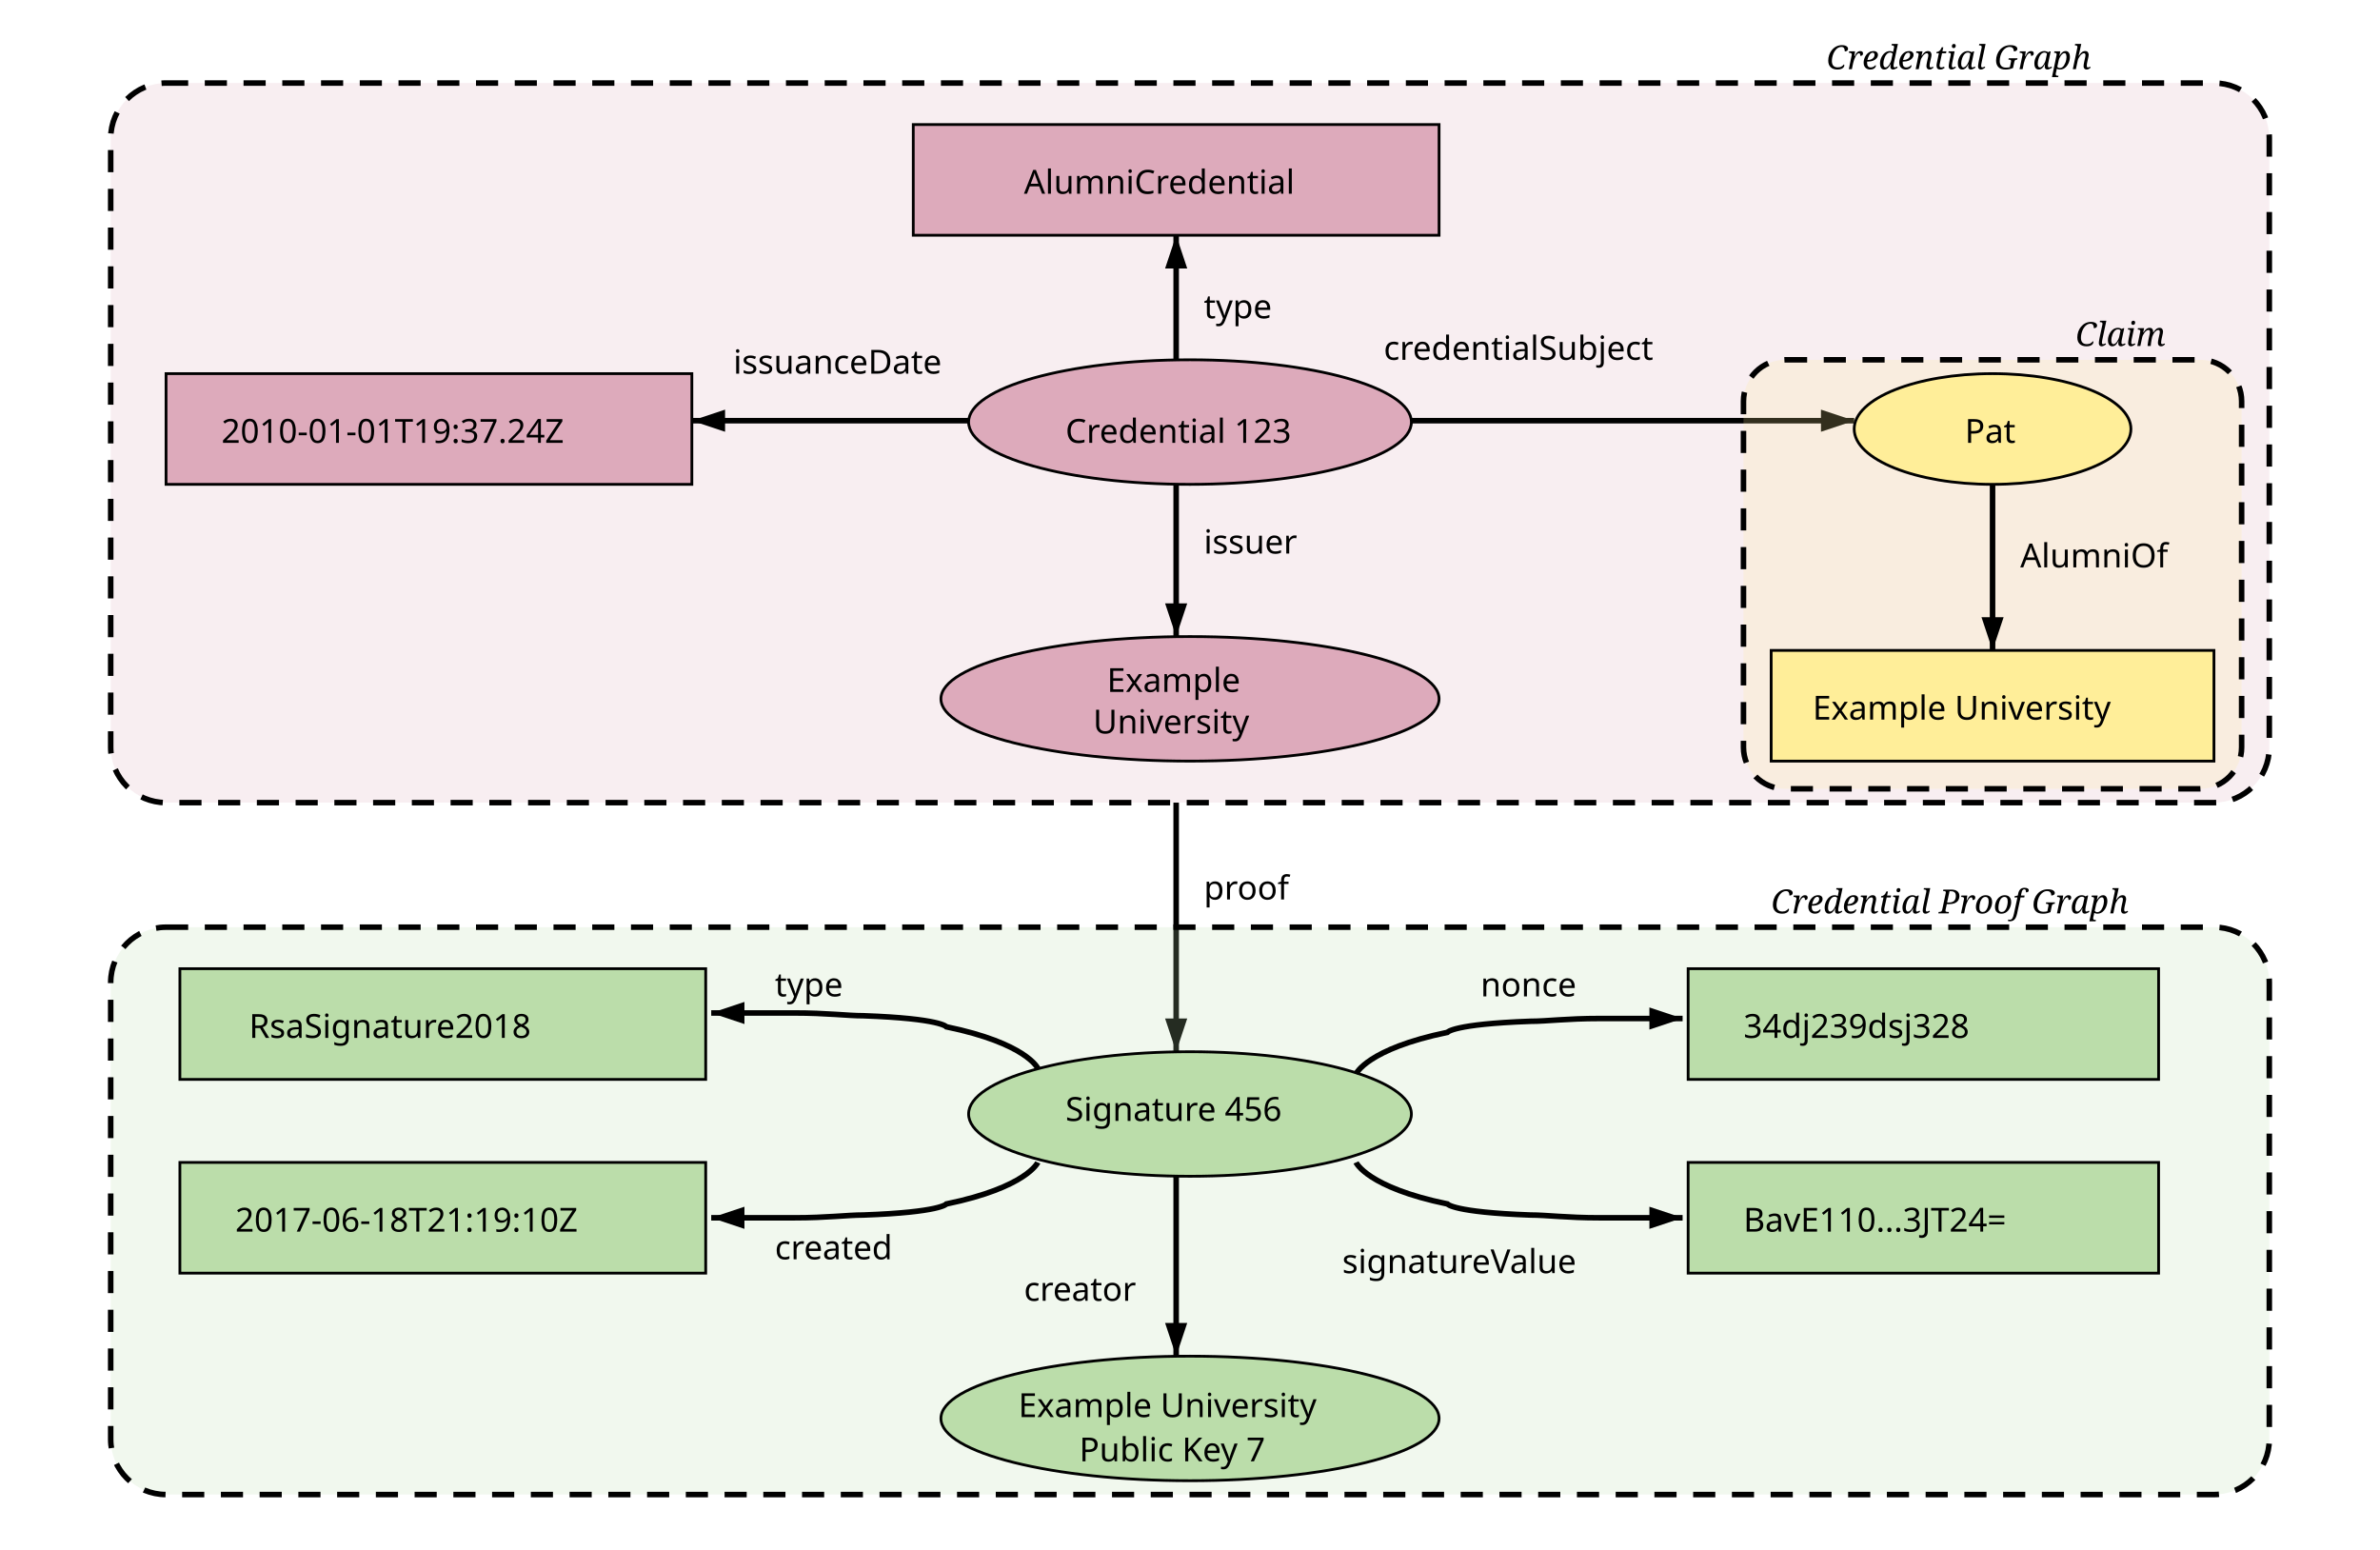
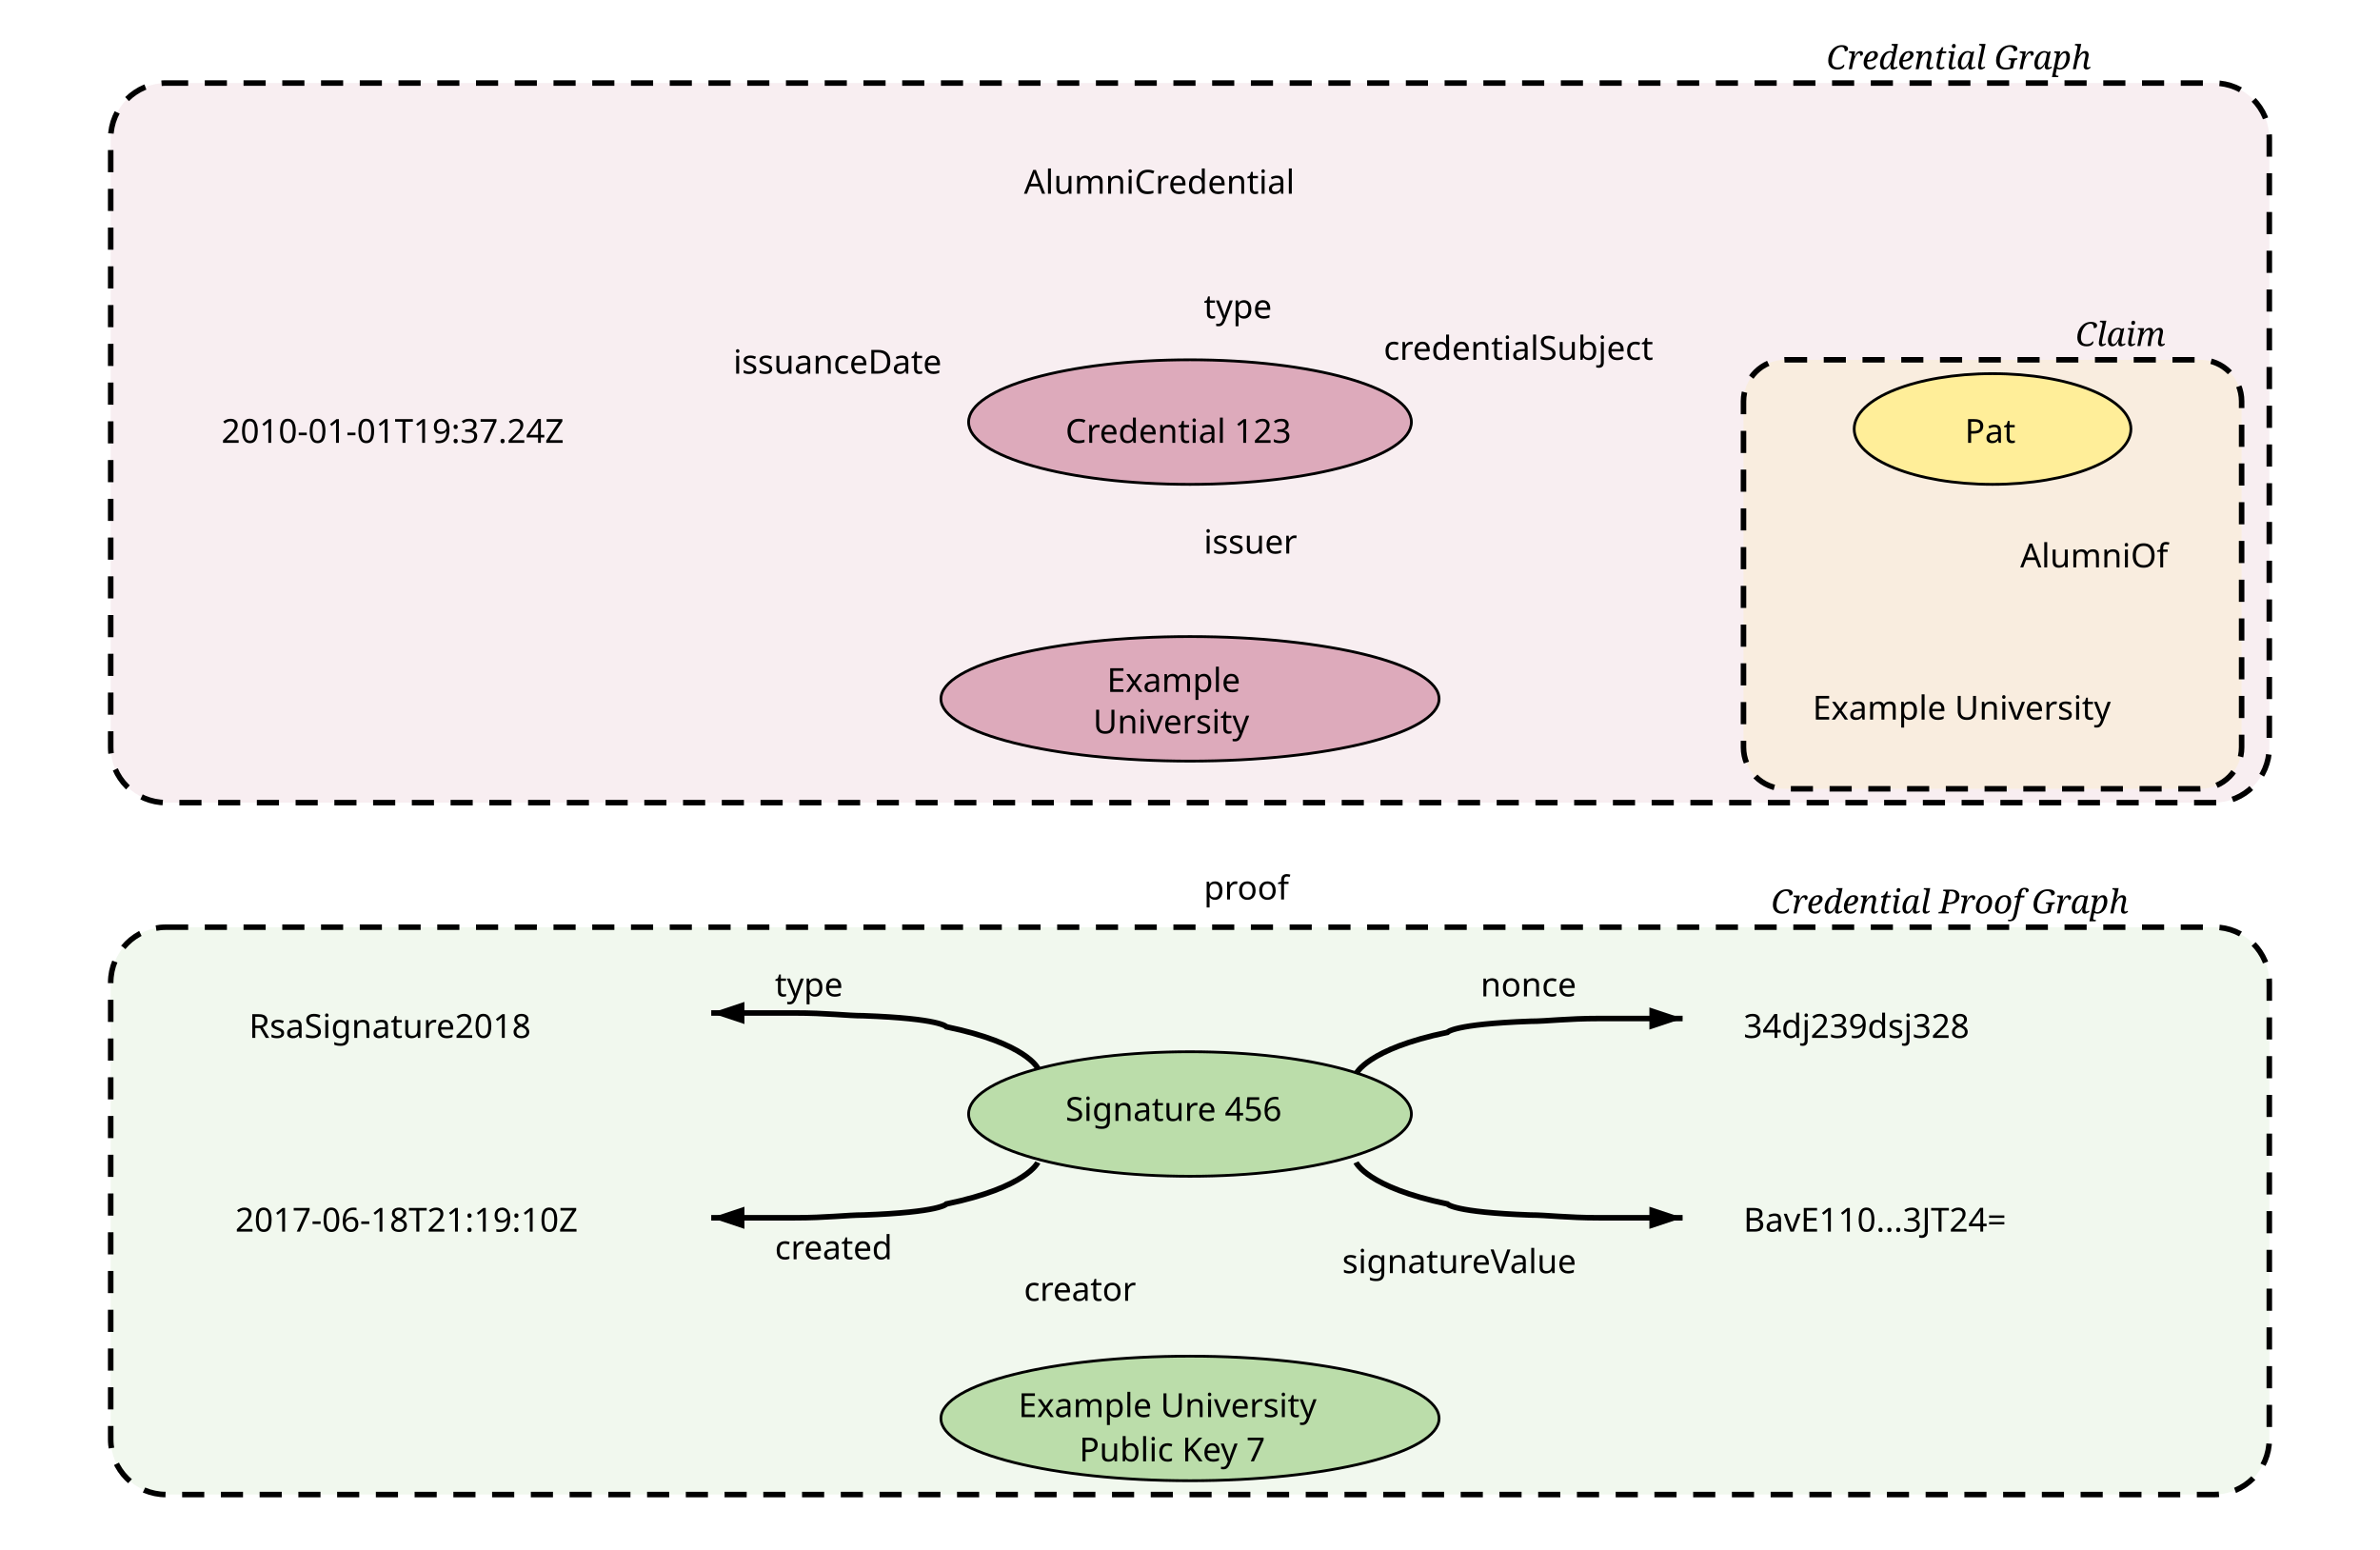
- <svg xmlns="http://www.w3.org/2000/svg" version="1.1" viewBox="0 130 860 560" fill="none">
+ <svg xmlns="http://www.w3.org/2000/svg" viewBox="0 130 860 560" fill="none">
  <defs>
+     <marker id="arrow" viewBox="0 0 6 4" refX="6" refY="2" fill="#000" markerWidth="6" markerHeight="4" orient="auto">
+       <path d="M0 0v4l6-2z" />
+     </marker>
    <style>
-       rect { stroke-width: 1 ; stroke: #000}
- 		  .graph { stroke-width: 2; stroke-dasharray: 8,6; fill-opacity: 0.2}
- 			.graph-label {font-family: serif ; font-style: italic }
- 			line, .arcs { stroke: #000 ; stroke-width: 2; marker-end: url(#arrow) }
-   		text { fill: #000; font-size: 12 ; font-family: sans-serif }
- 			.credential &gt; rect { fill: #dab}
- 			.credential-proof &gt; rect { fill: #bda}
- 			.claim &gt; rect { fill: #fe9}
- 		  .background { stroke: none; fill: #fff}
- 
-   	</style>
-     <marker id="arrow" viewBox="0 0 6 4" refX="6" refY="2" fill="#000" markerWidth="6" markerHeight="4" orient="auto">
-       <path d="M0 0v4l6 -2z" />
-     </marker>
+    rect{stroke-width:1;stroke:#000}.graph{stroke-width:2;stroke-dasharray:8,6;fill-opacity:.2}.graph-label{font-family:serif;font-style:italic}.arcs,line{stroke:#000;stroke-width:2;marker-end:url(#arrow)}text{fill:#000;font-size:12;font-family:sans-serif}.credential&gt;rect{fill:#dab}.credential-proof&gt;rect{fill:#bda}.claim&gt;rect{fill:#fe9}
+   </style>
  </defs>
-   <rect class="background" width="864" height="958" />
-   <g>
-     <g class="credential">
-       <text class="graph-label" x="660" y="155">Credential Graph</text>
-       <rect x="40" y="160" rx="20" width="780" height="260" class="graph" />
-       <rect x="350" y="260" rx="80" width="160" ry="25" height="45" />
-       <text x="385" y="290">Credential 123</text>
-       <line x1="350" y1="282" x2="250" y2="282" />
-       <text x="265" y="265">issuanceDate</text>
-       <rect x="60" y="265" width="190" height="40" />
-       <text x="80" y="290">2010-01-01T19:37.24Z</text>
-       <line x1="425" y1="260" x2="425" y2="215" />
-       <text x="435" y="245">type</text>
-       <rect x="330" y="175" width="190" height="40" />
-       <text x="370" y="200">AlumniCredential</text>
-       <line x1="510" y1="282" x2="670" y2="282" />
-       <text x="500" y="260">credentialSubject</text>
-       <g class="claim">
-         <rect x="630" y="260" width="180" height="155" class="graph" rx="15" />
-         <text x="750" y="255" class="graph-label">Claim</text>
-         <rect x="670" y="265" width="100" height="40" rx="50" ry="20" />
-         <text x="710" y="290">Pat</text>
-         <line x1="720" y1="305" x2="720" y2="365" />
-         <text x="730" y="335">AlumniOf</text>
-         <rect x="640" y="365" width="160" height="40" />
-         <text x="655" y="390" fill="#000">Example University</text>
-       </g>
-       <line x1="425" y1="305" x2="425" y2="360" />
-       <text x="435" y="330">issuer</text>
-       <rect x="340" y="360" rx="90" width="180" ry="25" height="45" />
-       <text x="400" y="380">Example
+   <path style="stroke:none;fill:#fff" d="M0 0h864v958H0z" />
+   <g class="credential">
+     <text class="graph-label" x="660" y="155">Credential Graph</text>
+     <rect x="40" y="160" rx="20" width="780" height="260" class="graph" />
+     <rect x="350" y="260" rx="80" width="160" ry="25" height="45" />
+     <text x="385" y="290">Credential 123</text>
+     <path d="M350 282H250" />
+     <text x="265" y="265">issuanceDate</text>
+     <path d="M60 265h190v40H60z" />
+     <text x="80" y="290">2010-01-01T19:37.24Z</text>
+     <path d="M425 260v-45" />
+     <text x="435" y="245">type</text>
+     <path d="M330 175h190v40H330z" />
+     <text x="370" y="200">AlumniCredential</text>
+     <path d="M510 282h160" />
+     <text x="500" y="260">credentialSubject</text>
+     <g class="claim">
+       <rect x="630" y="260" width="180" height="155" class="graph" rx="15" />
+       <text x="750" y="255" class="graph-label">Claim</text>
+       <rect x="670" y="265" width="100" height="40" rx="50" ry="20" />
+       <text x="710" y="290">Pat</text>
+       <path d="M720 305v60" />
+       <text x="730" y="335">AlumniOf</text>
+       <path d="M640 365h160v40H640z" />
+       <text x="655" y="390" fill="#000">Example University</text>
+     </g>
+     <path d="M425 305v55" />
+     <text x="435" y="330">issuer</text>
+     <rect x="340" y="360" rx="90" width="180" ry="25" height="45" />
+     <text x="400" y="380">Example
						<tspan x="395" dy="15">University</tspan>
-       </text>
-     </g>
-     <line x1="425" y1="420" x2="425" y2="510" />
-     <text x="435" y="455">proof</text>
-     <g class="credential-proof">
-       <text class="graph-label" x="640" y="460">Credential Proof Graph</text>
-       <rect x="40" y="465" rx="20" width="780" height="205" class="graph" />
-       <rect x="350" y="510" width="160" height="45" rx="80" ry="25" />
-       <text x="385" y="535">Signature 456</text>
-       <path class="arcs" d="m375 516c0 0 -4 -9 -33 -15c0 0 -2 -3 -30 -4c-6 0 -13 -1 -25 -1h-30" />
-       <text x="280" y="490">type</text>
-       <rect x="65" y="480" height="40" width="190" />
-       <text x="90" y="505">RsaSignature2018</text>
-       <path class="arcs" d="m375 550c0 0 -4 9 -33 15c0 0 -2 3 -30 4c-6 0 -13 1 -25 1h-30" />
-       <text x="280" y="585">created</text>
-       <rect x="65" y="550" width="190" height="40" />
-       <text x="85" y="575">2017-06-18T21:19:10Z</text>
-       <path class="arcs" d="m490 518c0 0 4 -9 33 -15c0 0 2 -3 30 -4c6 0 13 -1 25 -1h30" />
-       <text x="535" y="490">nonce</text>
-       <rect x="610" y="480" width="170" height="40" />
-       <text x="630" y="505">34dj239dsj328</text>
-       <path class="arcs" d="m490 550c0 0 4 9 33 15c0 0 2 3 30 4c6 0 13 1 25 1h30" />
-       <text x="485" y="590">signatureValue</text>
-       <rect x="610" y="550" width="170" height="40" />
-       <text x="630" y="575">BavE110...3JT24=</text>
-       <line x1="425" y1="555" x2="425" y2="620" />
-       <text x="370" y="600">creator</text>
-       <rect x="340" y="620" rx="90" width="180" ry="25" height="45" />
-       <text x="368" y="642">Example University
+     </text>
+   </g>
+   <path d="M425 420v90" />
+   <text x="435" y="455">proof</text>
+   <g class="credential-proof">
+     <text class="graph-label" x="640" y="460">Credential Proof Graph</text>
+     <rect x="40" y="465" rx="20" width="780" height="205" class="graph" />
+     <rect x="350" y="510" width="160" height="45" rx="80" ry="25" />
+     <text x="385" y="535">Signature 456</text>
+     <path class="arcs" d="M375 516s-4-9-33-15c0 0-2-3-30-4-6 0-13-1-25-1h-30" />
+     <text x="280" y="490">type</text>
+     <path d="M65 480h190v40H65z" />
+     <text x="90" y="505">RsaSignature2018</text>
+     <path class="arcs" d="M375 550s-4 9-33 15c0 0-2 3-30 4-6 0-13 1-25 1h-30" />
+     <text x="280" y="585">created</text>
+     <path d="M65 550h190v40H65z" />
+     <text x="85" y="575">2017-06-18T21:19:10Z</text>
+     <path class="arcs" d="M490 518s4-9 33-15c0 0 2-3 30-4 6 0 13-1 25-1h30" />
+     <text x="535" y="490">nonce</text>
+     <path d="M610 480h170v40H610z" />
+     <text x="630" y="505">34dj239dsj328</text>
+     <path class="arcs" d="M490 550s4 9 33 15c0 0 2 3 30 4 6 0 13 1 25 1h30" />
+     <text x="485" y="590">signatureValue</text>
+     <path d="M610 550h170v40H610z" />
+     <text x="630" y="575">BavE110...3JT24=</text>
+     <path d="M425 555v65" />
+     <text x="370" y="600">creator</text>
+     <rect x="340" y="620" rx="90" width="180" ry="25" height="45" />
+     <text x="368" y="642">Example University
			    <tspan x="390" dy="16">Public Key 7</tspan>
-       </text>
-     </g>
+     </text>
  </g>
</svg>
